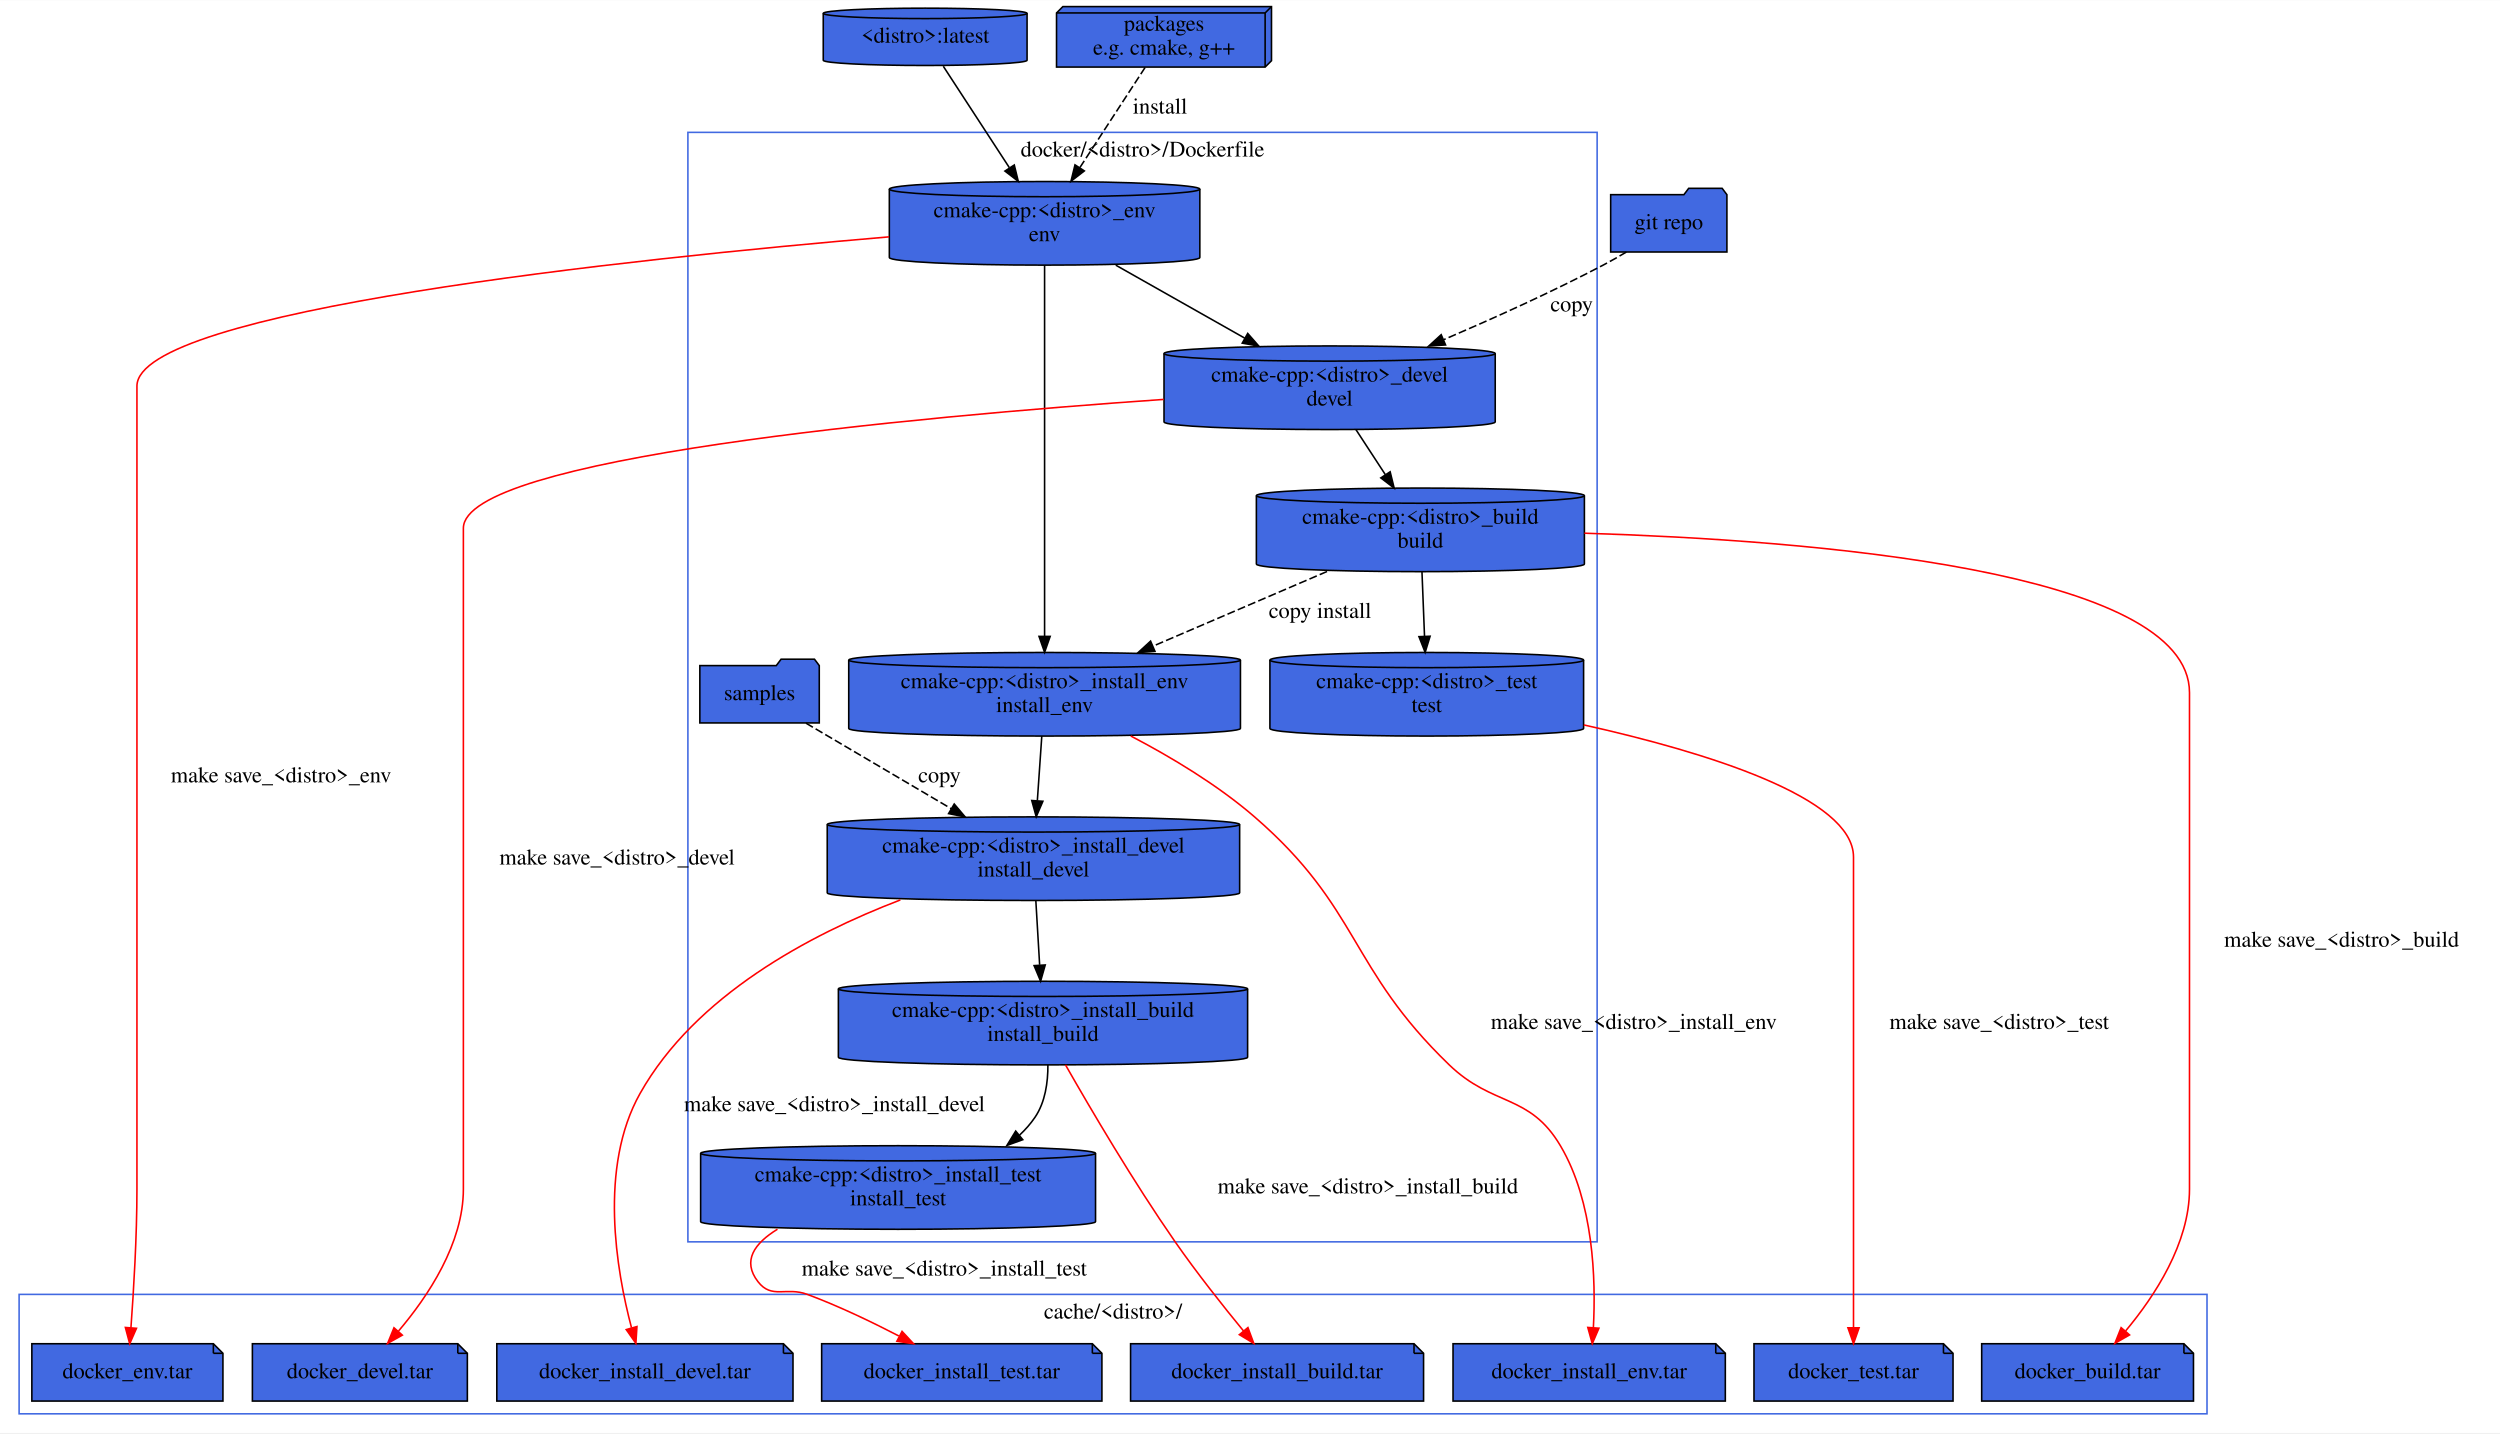
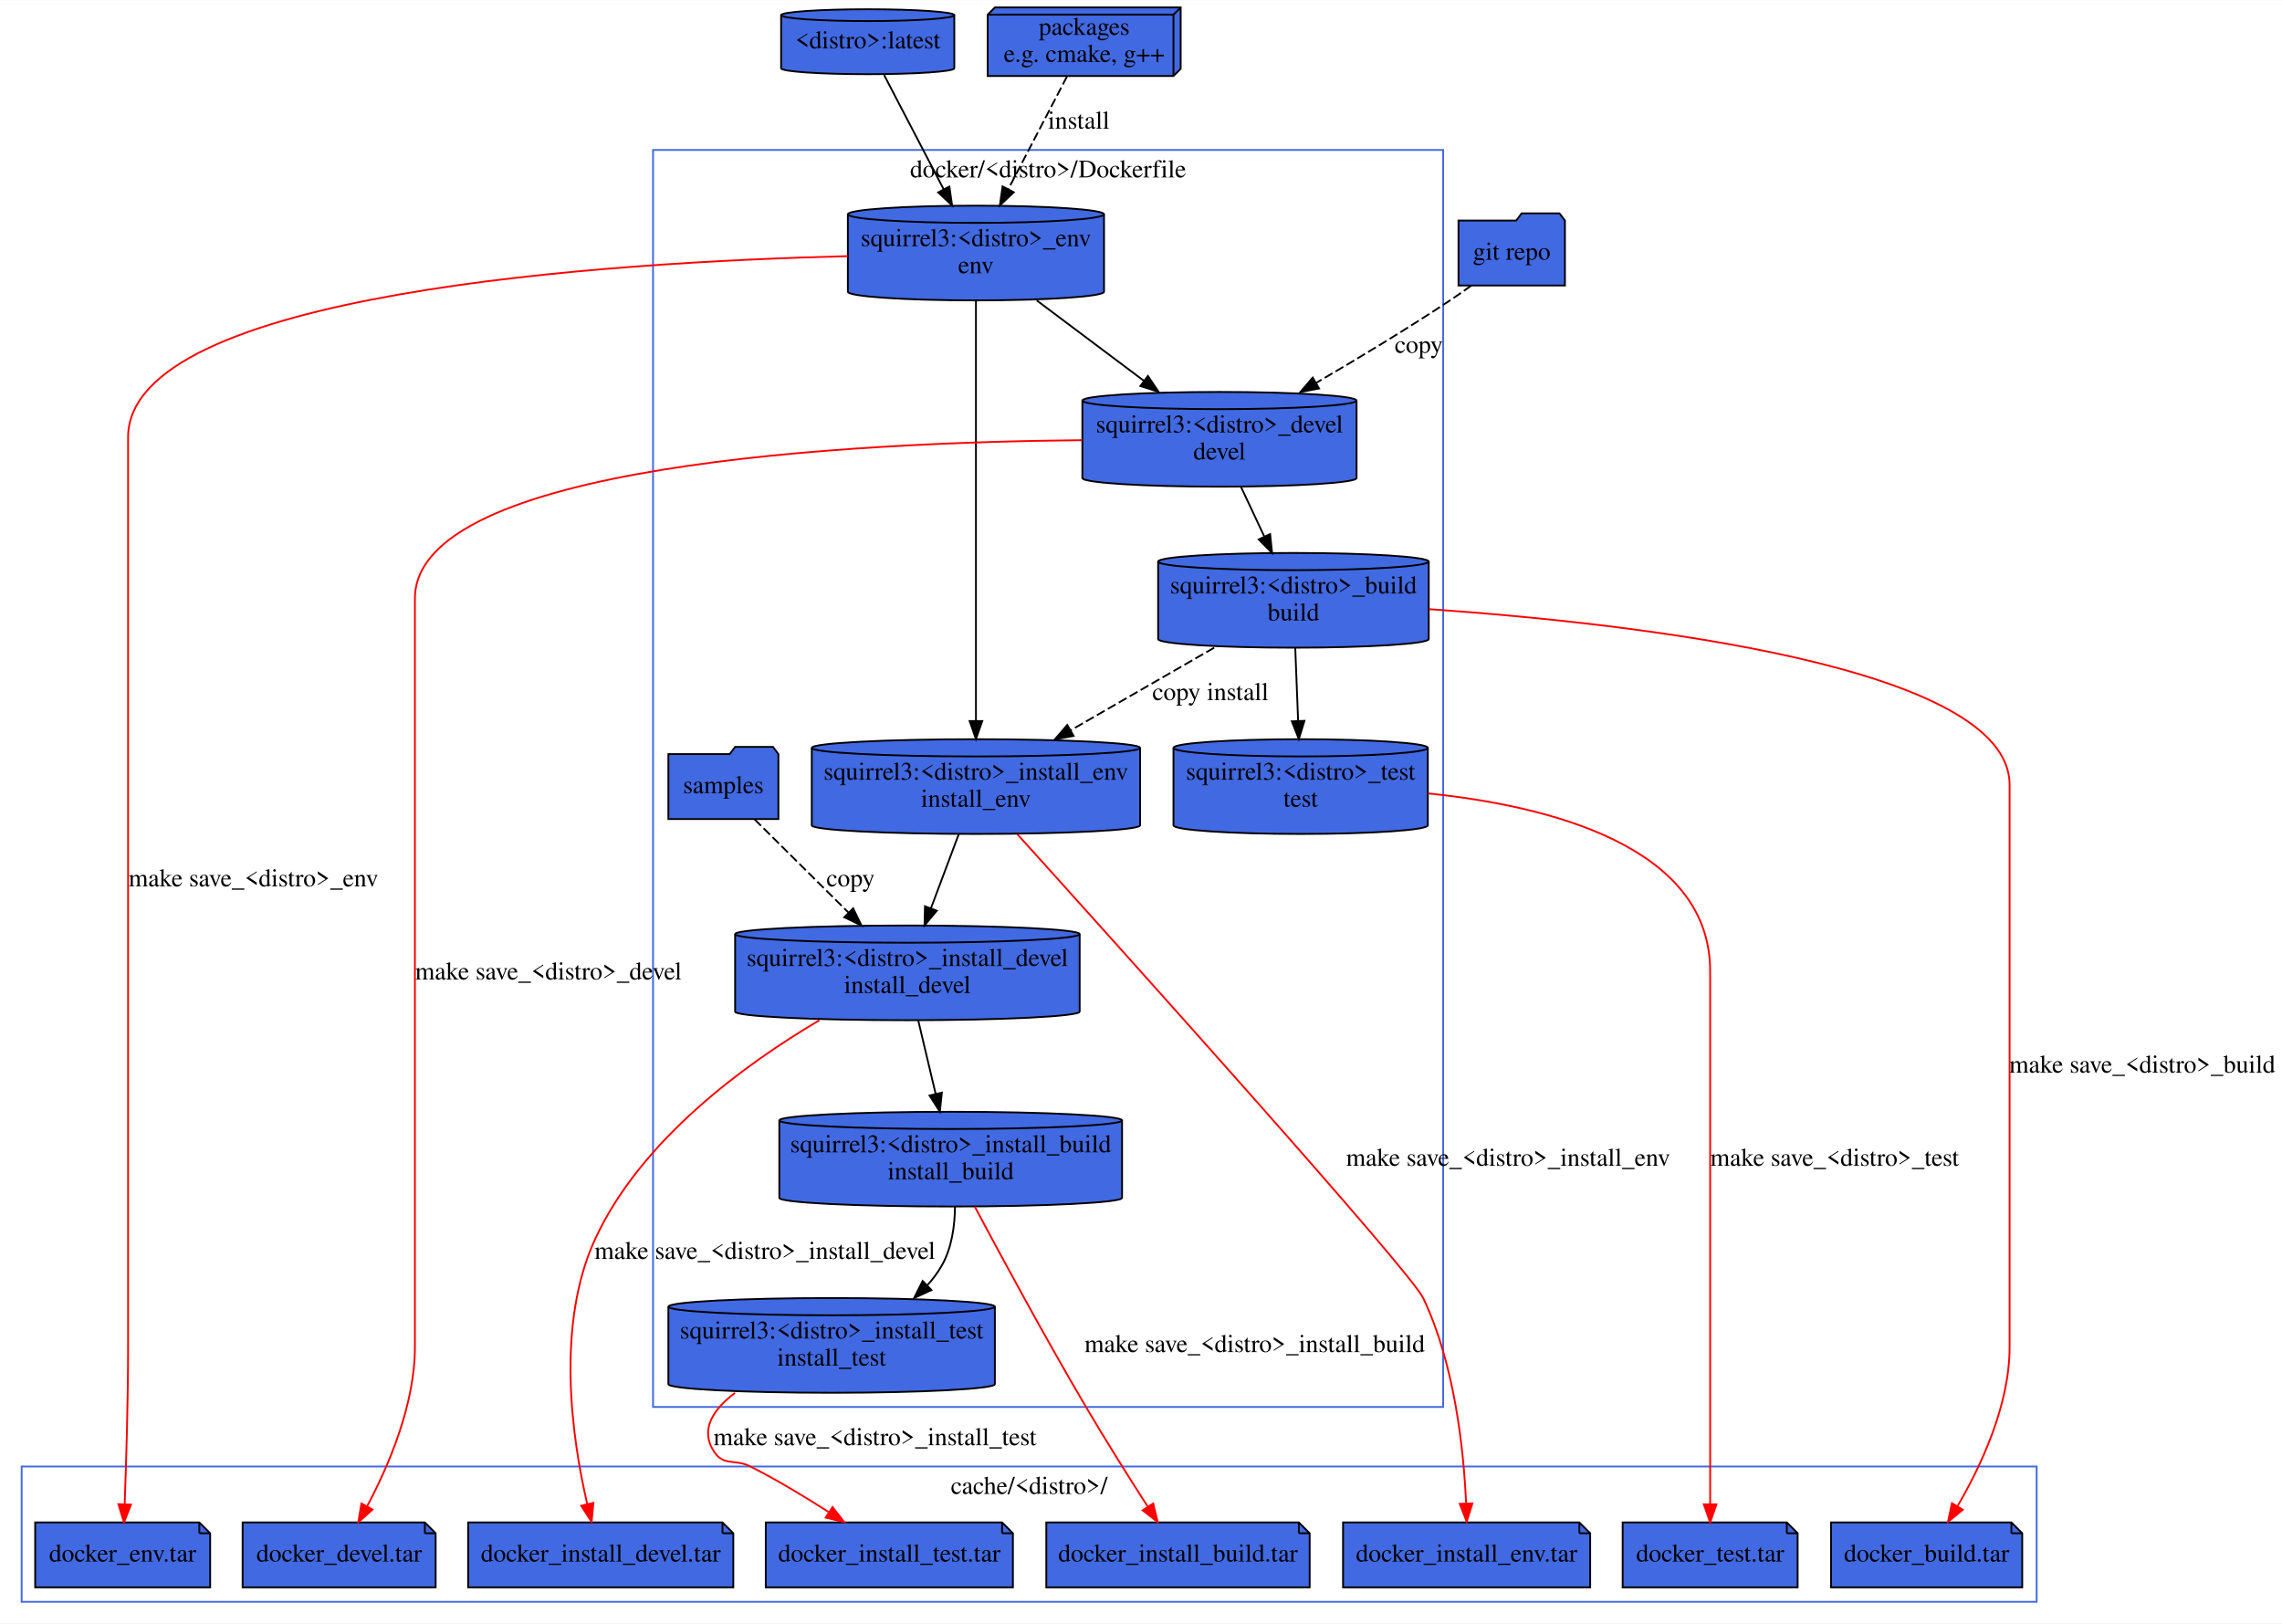
- <svg xmlns="http://www.w3.org/2000/svg" width="1570pt" height="900pt" viewBox="0.00 0.00 1570.00 899.75">
+ <svg xmlns="http://www.w3.org/2000/svg" width="1265pt" height="900pt" viewBox="0.00 0.00 1265.00 899.75">
  <g id="graph0" class="graph" transform="scale(1 1) rotate(0) translate(4 895.75)">
-     <polygon fill="white" stroke="transparent" points="-4,4 -4,-895.75 1566,-895.75 1566,4 -4,4" />
+     <polygon fill="white" stroke="transparent" points="-4,4 -4,-895.75 1261,-895.75 1261,4 -4,4" />
    <g id="clust1" class="cluster">
-       <polygon fill="none" stroke="royalblue" points="428,-116 428,-812.75 999,-812.75 999,-116 428,-116" />
-       <text text-anchor="middle" x="713.5" y="-797.55" font-family="Times,serif" font-size="14.00">docker/&lt;distro&gt;/Dockerfile</text>
+       <polygon fill="none" stroke="royalblue" points="358,-116 358,-812.75 796,-812.75 796,-116 358,-116" />
+       <text text-anchor="middle" x="577" y="-797.55" font-family="Times,serif" font-size="14.00">docker/&lt;distro&gt;/Dockerfile</text>
    </g>
    <g id="clust2" class="cluster">
-       <polygon fill="none" stroke="royalblue" points="8,-8 8,-83 1382,-83 1382,-8 8,-8" />
-       <text text-anchor="middle" x="695" y="-67.8" font-family="Times,serif" font-size="14.00">cache/&lt;distro&gt;/</text>
+       <polygon fill="none" stroke="royalblue" points="8,-8 8,-83 1125,-83 1125,-8 8,-8" />
+       <text text-anchor="middle" x="566.5" y="-67.8" font-family="Times,serif" font-size="14.00">cache/&lt;distro&gt;/</text>
    </g>
    <g id="node1" class="node">
-       <path fill="royalblue" stroke="black" d="M641,-887.48C641,-889.28 612.31,-890.75 577,-890.75 541.69,-890.75 513,-889.28 513,-887.48 513,-887.48 513,-858.02 513,-858.02 513,-856.22 541.69,-854.75 577,-854.75 612.31,-854.75 641,-856.22 641,-858.02 641,-858.02 641,-887.48 641,-887.48" />
-       <path fill="none" stroke="black" d="M641,-887.48C641,-885.67 612.31,-884.2 577,-884.2 541.69,-884.2 513,-885.67 513,-887.48" />
-       <text text-anchor="middle" x="577" y="-869.05" font-family="Times,serif" font-size="14.00">&lt;distro&gt;:latest</text>
+       <path fill="royalblue" stroke="black" d="M525,-887.48C525,-889.28 503.49,-890.75 477,-890.75 450.51,-890.75 429,-889.28 429,-887.48 429,-887.48 429,-858.02 429,-858.02 429,-856.22 450.51,-854.75 477,-854.75 503.49,-854.75 525,-856.22 525,-858.02 525,-858.02 525,-887.48 525,-887.48" />
+       <path fill="none" stroke="black" d="M525,-887.48C525,-885.67 503.49,-884.2 477,-884.2 450.51,-884.2 429,-885.67 429,-887.48" />
+       <text text-anchor="middle" x="477" y="-869.05" font-family="Times,serif" font-size="14.00">&lt;distro&gt;:latest</text>
    </g>
    <g id="node5" class="node">
-       <path fill="royalblue" stroke="black" d="M749.5,-777.1C749.5,-779.74 705.8,-781.88 652,-781.88 598.2,-781.88 554.5,-779.74 554.5,-777.1 554.5,-777.1 554.5,-734.15 554.5,-734.15 554.5,-731.51 598.2,-729.37 652,-729.37 705.8,-729.37 749.5,-731.51 749.5,-734.15 749.5,-734.15 749.5,-777.1 749.5,-777.1" />
-       <path fill="none" stroke="black" d="M749.5,-777.1C749.5,-774.47 705.8,-772.33 652,-772.33 598.2,-772.33 554.5,-774.47 554.5,-777.1" />
-       <text text-anchor="middle" x="652" y="-759.42" font-family="Times,serif" font-size="14.00">cmake-cpp:&lt;distro&gt;_env</text>
-       <text text-anchor="middle" x="652" y="-744.42" font-family="Times,serif" font-size="14.00">env</text>
+       <path fill="royalblue" stroke="black" d="M608,-777.1C608,-779.74 576.18,-781.88 537,-781.88 497.82,-781.88 466,-779.74 466,-777.1 466,-777.1 466,-734.15 466,-734.15 466,-731.51 497.82,-729.37 537,-729.37 576.18,-729.37 608,-731.51 608,-734.15 608,-734.15 608,-777.1 608,-777.1" />
+       <path fill="none" stroke="black" d="M608,-777.1C608,-774.47 576.18,-772.33 537,-772.33 497.82,-772.33 466,-774.47 466,-777.1" />
+       <text text-anchor="middle" x="537" y="-759.42" font-family="Times,serif" font-size="14.00">squirrel3:&lt;distro&gt;_env</text>
+       <text text-anchor="middle" x="537" y="-744.42" font-family="Times,serif" font-size="14.00">env</text>
    </g>
    <g id="edge10" class="edge">
-       <path fill="none" stroke="black" d="M588.39,-854.26C599.36,-837.42 616.25,-811.49 629.87,-790.59" />
-       <polygon fill="black" stroke="black" points="632.96,-792.27 635.48,-781.98 627.09,-788.44 632.96,-792.27" />
+       <path fill="none" stroke="black" d="M486.11,-854.26C494.85,-837.5 508.28,-811.73 519.15,-790.87" />
+       <polygon fill="black" stroke="black" points="522.27,-792.46 523.79,-781.98 516.06,-789.23 522.27,-792.46" />
    </g>
    <g id="node2" class="node">
-       <polygon fill="royalblue" stroke="black" points="794.5,-891.75 663.5,-891.75 659.5,-887.75 659.5,-853.75 790.5,-853.75 794.5,-857.75 794.5,-891.75" />
-       <polyline fill="none" stroke="black" points="790.5,-887.75 659.5,-887.75 " />
-       <polyline fill="none" stroke="black" points="790.5,-887.75 790.5,-853.75 " />
-       <polyline fill="none" stroke="black" points="790.5,-887.75 794.5,-891.75 " />
-       <text text-anchor="middle" x="727" y="-876.55" font-family="Times,serif" font-size="14.00">packages</text>
-       <text text-anchor="middle" x="727" y="-861.55" font-family="Times,serif" font-size="14.00">e.g. cmake, g++</text>
+       <polygon fill="royalblue" stroke="black" points="650.5,-891.75 547.5,-891.75 543.5,-887.75 543.5,-853.75 646.5,-853.75 650.5,-857.75 650.5,-891.75" />
+       <polyline fill="none" stroke="black" points="646.5,-887.75 543.5,-887.75 " />
+       <polyline fill="none" stroke="black" points="646.5,-887.75 646.5,-853.75 " />
+       <polyline fill="none" stroke="black" points="646.5,-887.75 650.5,-891.75 " />
+       <text text-anchor="middle" x="597" y="-876.55" font-family="Times,serif" font-size="14.00">packages</text>
+       <text text-anchor="middle" x="597" y="-861.55" font-family="Times,serif" font-size="14.00">e.g. cmake, g++</text>
    </g>
    <g id="edge11" class="edge">
-       <path fill="none" stroke="black" stroke-dasharray="5,2" d="M715.12,-853.51C704.13,-836.64 687.52,-811.15 674.1,-790.55" />
-       <polygon fill="black" stroke="black" points="676.96,-788.53 668.57,-782.06 671.1,-792.35 676.96,-788.53" />
-       <text text-anchor="middle" x="724.5" y="-824.55" font-family="Times,serif" font-size="14.00">install</text>
+       <path fill="none" stroke="black" stroke-dasharray="5,2" d="M587.49,-853.51C578.78,-836.79 565.65,-811.61 554.97,-791.1" />
+       <polygon fill="black" stroke="black" points="557.98,-789.31 550.26,-782.06 551.77,-792.54 557.98,-789.31" />
+       <text text-anchor="middle" x="594" y="-824.55" font-family="Times,serif" font-size="14.00">install</text>
    </g>
    <g id="node3" class="node">
-       <polygon fill="royalblue" stroke="black" points="1080.5,-773.62 1077.5,-777.62 1056.5,-777.62 1053.5,-773.62 1007.5,-773.62 1007.5,-737.62 1080.5,-737.62 1080.5,-773.62" />
-       <text text-anchor="middle" x="1044" y="-751.92" font-family="Times,serif" font-size="14.00">git repo</text>
+       <polygon fill="royalblue" stroke="black" points="863.5,-773.62 860.5,-777.62 839.5,-777.62 836.5,-773.62 804.5,-773.62 804.5,-737.62 863.5,-737.62 863.5,-773.62" />
+       <text text-anchor="middle" x="834" y="-751.92" font-family="Times,serif" font-size="14.00">git repo</text>
    </g>
    <g id="node6" class="node">
-       <path fill="royalblue" stroke="black" d="M935,-673.85C935,-676.49 888.39,-678.63 831,-678.63 773.61,-678.63 727,-676.49 727,-673.85 727,-673.85 727,-630.9 727,-630.9 727,-628.26 773.61,-626.12 831,-626.12 888.39,-626.12 935,-628.26 935,-630.9 935,-630.9 935,-673.85 935,-673.85" />
-       <path fill="none" stroke="black" d="M935,-673.85C935,-671.22 888.39,-669.08 831,-669.08 773.61,-669.08 727,-671.22 727,-673.85" />
-       <text text-anchor="middle" x="831" y="-656.17" font-family="Times,serif" font-size="14.00">cmake-cpp:&lt;distro&gt;_devel</text>
-       <text text-anchor="middle" x="831" y="-641.17" font-family="Times,serif" font-size="14.00">devel</text>
+       <path fill="royalblue" stroke="black" d="M748,-673.85C748,-676.49 713.94,-678.63 672,-678.63 630.06,-678.63 596,-676.49 596,-673.85 596,-673.85 596,-630.9 596,-630.9 596,-628.26 630.06,-626.12 672,-626.12 713.94,-626.12 748,-628.26 748,-630.9 748,-630.9 748,-673.85 748,-673.85" />
+       <path fill="none" stroke="black" d="M748,-673.85C748,-671.22 713.94,-669.08 672,-669.08 630.06,-669.08 596,-671.22 596,-673.85" />
+       <text text-anchor="middle" x="672" y="-656.17" font-family="Times,serif" font-size="14.00">squirrel3:&lt;distro&gt;_devel</text>
+       <text text-anchor="middle" x="672" y="-641.17" font-family="Times,serif" font-size="14.00">devel</text>
    </g>
    <g id="edge12" class="edge">
-       <path fill="none" stroke="black" stroke-dasharray="5,2" d="M1017.39,-737.62C1012.66,-734.79 1007.73,-731.98 1003,-729.5 970.77,-712.59 933.99,-695.97 902.75,-682.6" />
-       <polygon fill="black" stroke="black" points="903.81,-679.25 893.24,-678.55 901.07,-685.69 903.81,-679.25" />
-       <text text-anchor="middle" x="983" y="-700.3" font-family="Times,serif" font-size="14.00">copy</text>
+       <path fill="none" stroke="black" stroke-dasharray="5,2" d="M811.55,-737.55C807.74,-734.79 803.79,-732.02 800,-729.5 776.04,-713.58 748.72,-697.11 725.49,-683.59" />
+       <polygon fill="black" stroke="black" points="727.21,-680.54 716.81,-678.55 723.7,-686.59 727.21,-680.54" />
+       <text text-anchor="middle" x="782.5" y="-700.3" font-family="Times,serif" font-size="14.00">copy</text>
    </g>
    <g id="node4" class="node">
-       <polygon fill="royalblue" stroke="black" points="510.5,-477.88 507.5,-481.88 486.5,-481.88 483.5,-477.88 435.5,-477.88 435.5,-441.88 510.5,-441.88 510.5,-477.88" />
-       <text text-anchor="middle" x="473" y="-456.18" font-family="Times,serif" font-size="14.00">samples</text>
+       <polygon fill="royalblue" stroke="black" points="427.5,-477.88 424.5,-481.88 403.5,-481.88 400.5,-477.88 366.5,-477.88 366.5,-441.88 427.5,-441.88 427.5,-477.88" />
+       <text text-anchor="middle" x="397" y="-456.18" font-family="Times,serif" font-size="14.00">samples</text>
    </g>
    <g id="node10" class="node">
-       <path fill="royalblue" stroke="black" d="M774.5,-378.1C774.5,-380.74 716.46,-382.88 645,-382.88 573.54,-382.88 515.5,-380.74 515.5,-378.1 515.5,-378.1 515.5,-335.15 515.5,-335.15 515.5,-332.51 573.54,-330.37 645,-330.37 716.46,-330.37 774.5,-332.51 774.5,-335.15 774.5,-335.15 774.5,-378.1 774.5,-378.1" />
-       <path fill="none" stroke="black" d="M774.5,-378.1C774.5,-375.47 716.46,-373.33 645,-373.33 573.54,-373.33 515.5,-375.47 515.5,-378.1" />
-       <text text-anchor="middle" x="645" y="-360.43" font-family="Times,serif" font-size="14.00">cmake-cpp:&lt;distro&gt;_install_devel</text>
-       <text text-anchor="middle" x="645" y="-345.43" font-family="Times,serif" font-size="14.00">install_devel</text>
+       <path fill="royalblue" stroke="black" d="M594.5,-378.1C594.5,-380.74 551.7,-382.88 499,-382.88 446.3,-382.88 403.5,-380.74 403.5,-378.1 403.5,-378.1 403.5,-335.15 403.5,-335.15 403.5,-332.51 446.3,-330.37 499,-330.37 551.7,-330.37 594.5,-332.51 594.5,-335.15 594.5,-335.15 594.5,-378.1 594.5,-378.1" />
+       <path fill="none" stroke="black" d="M594.5,-378.1C594.5,-375.47 551.7,-373.33 499,-373.33 446.3,-373.33 403.5,-375.47 403.5,-378.1" />
+       <text text-anchor="middle" x="499" y="-360.43" font-family="Times,serif" font-size="14.00">squirrel3:&lt;distro&gt;_install_devel</text>
+       <text text-anchor="middle" x="499" y="-345.43" font-family="Times,serif" font-size="14.00">install_devel</text>
    </g>
    <g id="edge7" class="edge">
-       <path fill="none" stroke="black" stroke-dasharray="5,2" d="M502.18,-441.7C527.13,-427.01 563.62,-405.53 593.48,-387.95" />
-       <polygon fill="black" stroke="black" points="595.26,-390.96 602.11,-382.87 591.71,-384.93 595.26,-390.96" />
-       <text text-anchor="middle" x="586" y="-404.55" font-family="Times,serif" font-size="14.00">copy</text>
+       <path fill="none" stroke="black" stroke-dasharray="5,2" d="M414.3,-441.7C428.53,-427.58 449.08,-407.18 466.38,-390.01" />
+       <polygon fill="black" stroke="black" points="468.93,-392.4 473.56,-382.87 464,-387.44 468.93,-392.4" />
+       <text text-anchor="middle" x="467.5" y="-404.55" font-family="Times,serif" font-size="14.00">copy</text>
    </g>
    <g id="edge1" class="edge">
-       <path fill="none" stroke="black" d="M696.71,-729.34C721.25,-715.45 751.86,-698.14 777.65,-683.55" />
-       <polygon fill="black" stroke="black" points="779.57,-686.49 786.55,-678.52 776.13,-680.39 779.57,-686.49" />
+       <path fill="none" stroke="black" d="M570.72,-729.34C588.68,-715.87 610.94,-699.17 630.01,-684.87" />
+       <polygon fill="black" stroke="black" points="632.34,-687.49 638.24,-678.69 628.14,-681.89 632.34,-687.49" />
    </g>
    <g id="node9" class="node">
-       <path fill="royalblue" stroke="black" d="M775,-481.35C775,-483.99 719.87,-486.13 652,-486.13 584.13,-486.13 529,-483.99 529,-481.35 529,-481.35 529,-438.4 529,-438.4 529,-435.76 584.13,-433.62 652,-433.62 719.87,-433.62 775,-435.76 775,-438.4 775,-438.4 775,-481.35 775,-481.35" />
-       <path fill="none" stroke="black" d="M775,-481.35C775,-478.72 719.87,-476.58 652,-476.58 584.13,-476.58 529,-478.72 529,-481.35" />
-       <text text-anchor="middle" x="652" y="-463.68" font-family="Times,serif" font-size="14.00">cmake-cpp:&lt;distro&gt;_install_env</text>
-       <text text-anchor="middle" x="652" y="-448.68" font-family="Times,serif" font-size="14.00">install_env</text>
+       <path fill="royalblue" stroke="black" d="M628,-481.35C628,-483.99 587.21,-486.13 537,-486.13 486.79,-486.13 446,-483.99 446,-481.35 446,-481.35 446,-438.4 446,-438.4 446,-435.76 486.79,-433.62 537,-433.62 587.21,-433.62 628,-435.76 628,-438.4 628,-438.4 628,-481.35 628,-481.35" />
+       <path fill="none" stroke="black" d="M628,-481.35C628,-478.72 587.21,-476.58 537,-476.58 486.79,-476.58 446,-478.72 446,-481.35" />
+       <text text-anchor="middle" x="537" y="-463.68" font-family="Times,serif" font-size="14.00">squirrel3:&lt;distro&gt;_install_env</text>
+       <text text-anchor="middle" x="537" y="-448.68" font-family="Times,serif" font-size="14.00">install_env</text>
    </g>
    <g id="edge4" class="edge">
-       <path fill="none" stroke="black" d="M652,-729.33C652,-676.94 652,-556.49 652,-496.37" />
-       <polygon fill="black" stroke="black" points="655.5,-496.22 652,-486.22 648.5,-496.22 655.5,-496.22" />
+       <path fill="none" stroke="black" d="M537,-729.33C537,-676.94 537,-556.49 537,-496.37" />
+       <polygon fill="black" stroke="black" points="540.5,-496.22 537,-486.22 533.5,-496.22 540.5,-496.22" />
    </g>
    <g id="node13" class="node">
-       <polygon fill="royalblue" stroke="black" points="130,-52 16,-52 16,-16 136,-16 136,-46 130,-52" />
-       <polyline fill="none" stroke="black" points="130,-52 130,-46 " />
-       <polyline fill="none" stroke="black" points="136,-46 130,-46 " />
-       <text text-anchor="middle" x="76" y="-30.3" font-family="Times,serif" font-size="14.00">docker_env.tar</text>
+       <polygon fill="royalblue" stroke="black" points="106.5,-52 15.5,-52 15.5,-16 112.5,-16 112.5,-46 106.5,-52" />
+       <polyline fill="none" stroke="black" points="106.5,-52 106.5,-46 " />
+       <polyline fill="none" stroke="black" points="112.5,-46 106.5,-46 " />
+       <text text-anchor="middle" x="64" y="-30.3" font-family="Times,serif" font-size="14.00">docker_env.tar</text>
    </g>
    <g id="edge13" class="edge">
-       <path fill="none" stroke="red" d="M554.34,-747.13C391.45,-733.29 82,-700.77 82,-653.38 82,-653.38 82,-653.38 82,-149.12 82,-119.32 79.93,-85.2 78.23,-62.09" />
-       <polygon fill="red" stroke="red" points="81.71,-61.7 77.45,-52 74.73,-62.24 81.71,-61.7" />
-       <text text-anchor="middle" x="172.5" y="-404.55" font-family="Times,serif" font-size="14.00">make save_&lt;distro&gt;_env</text>
+       <path fill="none" stroke="red" d="M465.87,-753.89C334.48,-750.59 67,-733.97 67,-653.38 67,-653.38 67,-653.38 67,-149.12 67,-119.35 65.97,-85.23 65.11,-62.11" />
+       <polygon fill="red" stroke="red" points="68.61,-61.87 64.73,-52.01 61.61,-62.14 68.61,-61.87" />
+       <text text-anchor="middle" x="136.5" y="-404.55" font-family="Times,serif" font-size="14.00">make save_&lt;distro&gt;_env</text>
    </g>
    <g id="node7" class="node">
-       <path fill="royalblue" stroke="black" d="M991,-584.6C991,-587.24 944.83,-589.38 888,-589.38 831.17,-589.38 785,-587.24 785,-584.6 785,-584.6 785,-541.65 785,-541.65 785,-539.01 831.17,-536.87 888,-536.87 944.83,-536.87 991,-539.01 991,-541.65 991,-541.65 991,-584.6 991,-584.6" />
-       <path fill="none" stroke="black" d="M991,-584.6C991,-581.97 944.83,-579.83 888,-579.83 831.17,-579.83 785,-581.97 785,-584.6" />
-       <text text-anchor="middle" x="888" y="-566.92" font-family="Times,serif" font-size="14.00">cmake-cpp:&lt;distro&gt;_build</text>
-       <text text-anchor="middle" x="888" y="-551.92" font-family="Times,serif" font-size="14.00">build</text>
+       <path fill="royalblue" stroke="black" d="M788,-584.6C788,-587.24 754.38,-589.38 713,-589.38 671.62,-589.38 638,-587.24 638,-584.6 638,-584.6 638,-541.65 638,-541.65 638,-539.01 671.62,-536.87 713,-536.87 754.38,-536.87 788,-539.01 788,-541.65 788,-541.65 788,-584.6 788,-584.6" />
+       <path fill="none" stroke="black" d="M788,-584.6C788,-581.97 754.38,-579.83 713,-579.83 671.62,-579.83 638,-581.97 638,-584.6" />
+       <text text-anchor="middle" x="713" y="-566.92" font-family="Times,serif" font-size="14.00">squirrel3:&lt;distro&gt;_build</text>
+       <text text-anchor="middle" x="713" y="-551.92" font-family="Times,serif" font-size="14.00">build</text>
    </g>
    <g id="edge2" class="edge">
-       <path fill="none" stroke="black" d="M847.49,-626.14C853.28,-617.28 859.88,-607.17 866.04,-597.73" />
-       <polygon fill="black" stroke="black" points="869.01,-599.59 871.55,-589.3 863.15,-595.76 869.01,-599.59" />
+       <path fill="none" stroke="black" d="M683.86,-626.14C687.9,-617.55 692.48,-607.79 696.8,-598.6" />
+       <polygon fill="black" stroke="black" points="700.08,-599.84 701.17,-589.3 693.75,-596.87 700.08,-599.84" />
    </g>
    <g id="node14" class="node">
-       <polygon fill="royalblue" stroke="black" points="283.5,-52 154.5,-52 154.5,-16 289.5,-16 289.5,-46 283.5,-52" />
-       <polyline fill="none" stroke="black" points="283.5,-52 283.5,-46 " />
-       <polyline fill="none" stroke="black" points="289.5,-46 283.5,-46 " />
-       <text text-anchor="middle" x="222" y="-30.3" font-family="Times,serif" font-size="14.00">docker_devel.tar</text>
+       <polygon fill="royalblue" stroke="black" points="231.5,-52 130.5,-52 130.5,-16 237.5,-16 237.5,-46 231.5,-52" />
+       <polyline fill="none" stroke="black" points="231.5,-52 231.5,-46 " />
+       <polyline fill="none" stroke="black" points="237.5,-46 231.5,-46 " />
+       <text text-anchor="middle" x="184" y="-30.3" font-family="Times,serif" font-size="14.00">docker_devel.tar</text>
    </g>
    <g id="edge14" class="edge">
-       <path fill="none" stroke="red" d="M726.75,-645.04C568.8,-634.02 287,-608.18 287,-564.12 287,-564.12 287,-564.12 287,-149.12 287,-114.96 264.73,-81.68 246.26,-59.97" />
-       <polygon fill="red" stroke="red" points="248.66,-57.41 239.42,-52.23 243.42,-62.04 248.66,-57.41" />
-       <text text-anchor="middle" x="383.5" y="-352.93" font-family="Times,serif" font-size="14.00">make save_&lt;distro&gt;_devel</text>
+       <path fill="none" stroke="red" d="M595.84,-651.89C468.45,-650.68 226,-638.59 226,-564.12 226,-564.12 226,-564.12 226,-149.12 226,-117.35 211.48,-83.49 199.52,-60.98" />
+       <polygon fill="red" stroke="red" points="202.5,-59.13 194.6,-52.07 196.37,-62.52 202.5,-59.13" />
+       <text text-anchor="middle" x="300" y="-352.93" font-family="Times,serif" font-size="14.00">make save_&lt;distro&gt;_devel</text>
    </g>
    <g id="node8" class="node">
-       <path fill="royalblue" stroke="black" d="M990.5,-481.35C990.5,-483.99 946.35,-486.13 892,-486.13 837.65,-486.13 793.5,-483.99 793.5,-481.35 793.5,-481.35 793.5,-438.4 793.5,-438.4 793.5,-435.76 837.65,-433.62 892,-433.62 946.35,-433.62 990.5,-435.76 990.5,-438.4 990.5,-438.4 990.5,-481.35 990.5,-481.35" />
-       <path fill="none" stroke="black" d="M990.5,-481.35C990.5,-478.72 946.35,-476.58 892,-476.58 837.65,-476.58 793.5,-478.72 793.5,-481.35" />
-       <text text-anchor="middle" x="892" y="-463.68" font-family="Times,serif" font-size="14.00">cmake-cpp:&lt;distro&gt;_test</text>
-       <text text-anchor="middle" x="892" y="-448.68" font-family="Times,serif" font-size="14.00">test</text>
+       <path fill="royalblue" stroke="black" d="M787.5,-481.35C787.5,-483.99 755.9,-486.13 717,-486.13 678.1,-486.13 646.5,-483.99 646.5,-481.35 646.5,-481.35 646.5,-438.4 646.5,-438.4 646.5,-435.76 678.1,-433.62 717,-433.62 755.9,-433.62 787.5,-435.76 787.5,-438.4 787.5,-438.4 787.5,-481.35 787.5,-481.35" />
+       <path fill="none" stroke="black" d="M787.5,-481.35C787.5,-478.72 755.9,-476.58 717,-476.58 678.1,-476.58 646.5,-478.72 646.5,-481.35" />
+       <text text-anchor="middle" x="717" y="-463.68" font-family="Times,serif" font-size="14.00">squirrel3:&lt;distro&gt;_test</text>
+       <text text-anchor="middle" x="717" y="-448.68" font-family="Times,serif" font-size="14.00">test</text>
    </g>
    <g id="edge3" class="edge">
-       <path fill="none" stroke="black" d="M889,-536.84C889.48,-524.63 890.07,-509.79 890.59,-496.47" />
-       <polygon fill="black" stroke="black" points="894.1,-496.32 891,-486.19 887.11,-496.05 894.1,-496.32" />
+       <path fill="none" stroke="black" d="M714,-536.84C714.48,-524.63 715.07,-509.79 715.59,-496.47" />
+       <polygon fill="black" stroke="black" points="719.1,-496.32 716,-486.19 712.11,-496.05 719.1,-496.32" />
    </g>
    <g id="edge5" class="edge">
-       <path fill="none" stroke="black" stroke-dasharray="5,2" d="M829.36,-536.97C796.29,-522.78 754.82,-504.99 720.29,-490.17" />
-       <polygon fill="black" stroke="black" points="721.32,-486.81 710.75,-486.08 718.56,-493.24 721.32,-486.81" />
-       <text text-anchor="middle" x="825" y="-507.8" font-family="Times,serif" font-size="14.00">copy install</text>
+       <path fill="none" stroke="black" stroke-dasharray="5,2" d="M669.04,-536.84C644.91,-522.95 614.82,-505.64 589.46,-491.05" />
+       <polygon fill="black" stroke="black" points="591.12,-487.97 580.7,-486.02 587.63,-494.04 591.12,-487.97" />
+       <text text-anchor="middle" x="667" y="-507.8" font-family="Times,serif" font-size="14.00">copy install</text>
    </g>
    <g id="node15" class="node">
-       <polygon fill="royalblue" stroke="black" points="1367.5,-52 1240.5,-52 1240.5,-16 1373.5,-16 1373.5,-46 1367.5,-52" />
-       <polyline fill="none" stroke="black" points="1367.5,-52 1367.5,-46 " />
-       <polyline fill="none" stroke="black" points="1373.5,-46 1367.5,-46 " />
-       <text text-anchor="middle" x="1307" y="-30.3" font-family="Times,serif" font-size="14.00">docker_build.tar</text>
+       <polygon fill="royalblue" stroke="black" points="1111,-52 1011,-52 1011,-16 1117,-16 1117,-46 1111,-52" />
+       <polyline fill="none" stroke="black" points="1111,-52 1111,-46 " />
+       <polyline fill="none" stroke="black" points="1117,-46 1111,-46 " />
+       <text text-anchor="middle" x="1064" y="-30.3" font-family="Times,serif" font-size="14.00">docker_build.tar</text>
    </g>
    <g id="edge15" class="edge">
-       <path fill="none" stroke="red" d="M991.02,-561.02C1132.87,-556.66 1371,-537.88 1371,-460.88 1371,-460.88 1371,-460.88 1371,-149.12 1371,-115.08 1349.07,-81.79 1330.88,-60.03" />
-       <polygon fill="red" stroke="red" points="1333.35,-57.54 1324.15,-52.28 1328.07,-62.13 1333.35,-57.54" />
-       <text text-anchor="middle" x="1466.5" y="-301.3" font-family="Times,serif" font-size="14.00">make save_&lt;distro&gt;_build</text>
+       <path fill="none" stroke="red" d="M788.14,-558.23C903.23,-550.18 1110,-526.58 1110,-460.88 1110,-460.88 1110,-460.88 1110,-149.12 1110,-117.02 1094.15,-83.28 1081.05,-60.88" />
+       <polygon fill="red" stroke="red" points="1084.03,-59.04 1075.85,-52.31 1078.04,-62.67 1084.03,-59.04" />
+       <text text-anchor="middle" x="1183.5" y="-301.3" font-family="Times,serif" font-size="14.00">make save_&lt;distro&gt;_build</text>
    </g>
    <g id="node16" class="node">
-       <polygon fill="royalblue" stroke="black" points="1216.5,-52 1097.5,-52 1097.5,-16 1222.5,-16 1222.5,-46 1216.5,-52" />
-       <polyline fill="none" stroke="black" points="1216.5,-52 1216.5,-46 " />
-       <polyline fill="none" stroke="black" points="1222.5,-46 1216.5,-46 " />
-       <text text-anchor="middle" x="1160" y="-30.3" font-family="Times,serif" font-size="14.00">docker_test.tar</text>
+       <polygon fill="royalblue" stroke="black" points="986.5,-52 895.5,-52 895.5,-16 992.5,-16 992.5,-46 986.5,-52" />
+       <polyline fill="none" stroke="black" points="986.5,-52 986.5,-46 " />
+       <polyline fill="none" stroke="black" points="992.5,-46 986.5,-46 " />
+       <text text-anchor="middle" x="944" y="-30.3" font-family="Times,serif" font-size="14.00">docker_test.tar</text>
    </g>
    <g id="edge16" class="edge">
-       <path fill="none" stroke="red" d="M990.65,-440.62C1067.07,-423.56 1160,-395.11 1160,-357.62 1160,-357.62 1160,-357.62 1160,-149.12 1160,-119.36 1160,-85.24 1160,-62.11" />
-       <polygon fill="red" stroke="red" points="1163.5,-62.01 1160,-52.01 1156.5,-62.02 1163.5,-62.01" />
-       <text text-anchor="middle" x="1251.5" y="-249.68" font-family="Times,serif" font-size="14.00">make save_&lt;distro&gt;_test</text>
+       <path fill="none" stroke="red" d="M787.58,-456.1C854.22,-449.24 944,-427.1 944,-357.62 944,-357.62 944,-357.62 944,-149.12 944,-119.36 944,-85.24 944,-62.11" />
+       <polygon fill="red" stroke="red" points="947.5,-62.01 944,-52.01 940.5,-62.02 947.5,-62.01" />
+       <text text-anchor="middle" x="1013" y="-249.68" font-family="Times,serif" font-size="14.00">make save_&lt;distro&gt;_test</text>
    </g>
    <g id="edge6" class="edge">
-       <path fill="none" stroke="black" d="M650.25,-433.59C649.41,-421.38 648.38,-406.54 647.46,-393.22" />
-       <polygon fill="black" stroke="black" points="650.93,-392.68 646.75,-382.94 643.95,-393.16 650.93,-392.68" />
+       <path fill="none" stroke="black" d="M527.51,-433.59C522.84,-421.14 517.14,-405.95 512.06,-392.43" />
+       <polygon fill="black" stroke="black" points="515.29,-391.07 508.5,-382.94 508.74,-393.53 515.29,-391.07" />
    </g>
    <g id="node17" class="node">
-       <polygon fill="royalblue" stroke="black" points="1073.5,-52 908.5,-52 908.5,-16 1079.5,-16 1079.5,-46 1073.5,-52" />
-       <polyline fill="none" stroke="black" points="1073.5,-52 1073.5,-46 " />
-       <polyline fill="none" stroke="black" points="1079.5,-46 1073.5,-46 " />
-       <text text-anchor="middle" x="994" y="-30.3" font-family="Times,serif" font-size="14.00">docker_install_env.tar</text>
+       <polygon fill="royalblue" stroke="black" points="871.5,-52 740.5,-52 740.5,-16 877.5,-16 877.5,-46 871.5,-52" />
+       <polyline fill="none" stroke="black" points="871.5,-52 871.5,-46 " />
+       <polyline fill="none" stroke="black" points="877.5,-46 871.5,-46 " />
+       <text text-anchor="middle" x="809" y="-30.3" font-family="Times,serif" font-size="14.00">docker_install_env.tar</text>
    </g>
    <g id="edge17" class="edge">
-       <path fill="none" stroke="red" d="M706.13,-433.68C731.29,-420.52 760.71,-402.94 784,-382.75 850.37,-325.2 842.79,-288.25 906,-227.25 933.7,-200.52 956.41,-209.38 976,-176.25 996.84,-141 998.25,-92.22 996.64,-62.19" />
-       <polygon fill="red" stroke="red" points="1000.12,-61.77 995.95,-52.03 993.14,-62.25 1000.12,-61.77" />
-       <text text-anchor="middle" x="1022" y="-249.68" font-family="Times,serif" font-size="14.00">make save_&lt;distro&gt;_install_env</text>
+       <path fill="none" stroke="red" d="M559.98,-433.45C620.07,-366.88 777.74,-191.5 785,-176.25 802.43,-139.6 807.39,-92.29 808.7,-62.8" />
+       <polygon fill="red" stroke="red" points="812.21,-62.54 809.04,-52.43 805.21,-62.31 812.21,-62.54" />
+       <text text-anchor="middle" x="832" y="-249.68" font-family="Times,serif" font-size="14.00">make save_&lt;distro&gt;_install_env</text>
    </g>
    <g id="node11" class="node">
-       <path fill="royalblue" stroke="black" d="M779.5,-274.85C779.5,-277.49 721.9,-279.63 651,-279.63 580.1,-279.63 522.5,-277.49 522.5,-274.85 522.5,-274.85 522.5,-231.9 522.5,-231.9 522.5,-229.26 580.1,-227.12 651,-227.12 721.9,-227.12 779.5,-229.26 779.5,-231.9 779.5,-231.9 779.5,-274.85 779.5,-274.85" />
-       <path fill="none" stroke="black" d="M779.5,-274.85C779.5,-272.22 721.9,-270.08 651,-270.08 580.1,-270.08 522.5,-272.22 522.5,-274.85" />
-       <text text-anchor="middle" x="651" y="-257.18" font-family="Times,serif" font-size="14.00">cmake-cpp:&lt;distro&gt;_install_build</text>
-       <text text-anchor="middle" x="651" y="-242.18" font-family="Times,serif" font-size="14.00">install_build</text>
+       <path fill="royalblue" stroke="black" d="M618,-274.85C618,-277.49 575.42,-279.63 523,-279.63 470.58,-279.63 428,-277.49 428,-274.85 428,-274.85 428,-231.9 428,-231.9 428,-229.26 470.58,-227.12 523,-227.12 575.42,-227.12 618,-229.26 618,-231.9 618,-231.9 618,-274.85 618,-274.85" />
+       <path fill="none" stroke="black" d="M618,-274.85C618,-272.22 575.42,-270.08 523,-270.08 470.58,-270.08 428,-272.22 428,-274.85" />
+       <text text-anchor="middle" x="523" y="-257.18" font-family="Times,serif" font-size="14.00">squirrel3:&lt;distro&gt;_install_build</text>
+       <text text-anchor="middle" x="523" y="-242.18" font-family="Times,serif" font-size="14.00">install_build</text>
    </g>
    <g id="edge8" class="edge">
-       <path fill="none" stroke="black" d="M646.5,-330.34C647.22,-318.13 648.1,-303.29 648.89,-289.97" />
-       <polygon fill="black" stroke="black" points="652.4,-289.88 649.5,-279.69 645.41,-289.47 652.4,-289.88" />
+       <path fill="none" stroke="black" d="M504.99,-330.34C507.92,-318.01 511.48,-302.99 514.66,-289.57" />
+       <polygon fill="black" stroke="black" points="518.1,-290.23 517,-279.69 511.29,-288.62 518.1,-290.23" />
    </g>
    <g id="node18" class="node">
-       <polygon fill="royalblue" stroke="black" points="488,-52 308,-52 308,-16 494,-16 494,-46 488,-52" />
-       <polyline fill="none" stroke="black" points="488,-52 488,-46 " />
-       <polyline fill="none" stroke="black" points="494,-46 488,-46 " />
-       <text text-anchor="middle" x="401" y="-30.3" font-family="Times,serif" font-size="14.00">docker_install_devel.tar</text>
+       <polygon fill="royalblue" stroke="black" points="396.5,-52 255.5,-52 255.5,-16 402.5,-16 402.5,-46 396.5,-52" />
+       <polyline fill="none" stroke="black" points="396.5,-52 396.5,-46 " />
+       <polyline fill="none" stroke="black" points="402.5,-46 396.5,-46 " />
+       <text text-anchor="middle" x="329" y="-30.3" font-family="Times,serif" font-size="14.00">docker_install_devel.tar</text>
    </g>
    <g id="edge18" class="edge">
-       <path fill="none" stroke="red" d="M561.44,-330.73C504.18,-308.8 432.56,-270.59 398,-209.25 371.91,-162.95 383.04,-98.14 392.59,-62.03" />
-       <polygon fill="red" stroke="red" points="396.01,-62.8 395.34,-52.22 389.27,-60.91 396.01,-62.8" />
-       <text text-anchor="middle" x="520" y="-198.05" font-family="Times,serif" font-size="14.00">make save_&lt;distro&gt;_install_devel</text>
+       <path fill="none" stroke="red" d="M450.23,-330.37C408.55,-305.75 351.41,-264.04 326,-209.25 303.85,-161.49 313.2,-98.16 321.46,-62.48" />
+       <polygon fill="red" stroke="red" points="324.96,-62.89 323.95,-52.35 318.16,-61.22 324.96,-62.89" />
+       <text text-anchor="middle" x="420" y="-198.05" font-family="Times,serif" font-size="14.00">make save_&lt;distro&gt;_install_devel</text>
    </g>
    <g id="node12" class="node">
-       <path fill="royalblue" stroke="black" d="M684,-171.6C684,-174.24 628.42,-176.38 560,-176.38 491.58,-176.38 436,-174.24 436,-171.6 436,-171.6 436,-128.65 436,-128.65 436,-126.01 491.58,-123.87 560,-123.87 628.42,-123.87 684,-126.01 684,-128.65 684,-128.65 684,-171.6 684,-171.6" />
-       <path fill="none" stroke="black" d="M684,-171.6C684,-168.97 628.42,-166.83 560,-166.83 491.58,-166.83 436,-168.97 436,-171.6" />
-       <text text-anchor="middle" x="560" y="-153.93" font-family="Times,serif" font-size="14.00">cmake-cpp:&lt;distro&gt;_install_test</text>
-       <text text-anchor="middle" x="560" y="-138.93" font-family="Times,serif" font-size="14.00">install_test</text>
+       <path fill="royalblue" stroke="black" d="M547.5,-171.6C547.5,-174.24 506.94,-176.38 457,-176.38 407.06,-176.38 366.5,-174.24 366.5,-171.6 366.5,-171.6 366.5,-128.65 366.5,-128.65 366.5,-126.01 407.06,-123.87 457,-123.87 506.94,-123.87 547.5,-126.01 547.5,-128.65 547.5,-128.65 547.5,-171.6 547.5,-171.6" />
+       <path fill="none" stroke="black" d="M547.5,-171.6C547.5,-168.97 506.94,-166.83 457,-166.83 407.06,-166.83 366.5,-168.97 366.5,-171.6" />
+       <text text-anchor="middle" x="457" y="-153.93" font-family="Times,serif" font-size="14.00">squirrel3:&lt;distro&gt;_install_test</text>
+       <text text-anchor="middle" x="457" y="-138.93" font-family="Times,serif" font-size="14.00">install_test</text>
    </g>
    <g id="edge9" class="edge">
-       <path fill="none" stroke="black" d="M654.08,-227.09C654.15,-216.16 652.42,-203.72 646,-194.25 643.22,-190.15 639.92,-186.41 636.27,-183.02" />
-       <polygon fill="black" stroke="black" points="638.29,-180.15 628.33,-176.53 633.86,-185.57 638.29,-180.15" />
+       <path fill="none" stroke="black" d="M525.39,-227.23C525.3,-216.45 523.64,-204.09 518,-194.25 515.76,-190.35 513.01,-186.71 509.93,-183.34" />
+       <polygon fill="black" stroke="black" points="512.34,-180.8 502.71,-176.38 507.48,-185.84 512.34,-180.8" />
    </g>
    <g id="node19" class="node">
-       <polygon fill="royalblue" stroke="black" points="884,-52 706,-52 706,-16 890,-16 890,-46 884,-52" />
-       <polyline fill="none" stroke="black" points="884,-52 884,-46 " />
-       <polyline fill="none" stroke="black" points="890,-46 884,-46 " />
-       <text text-anchor="middle" x="798" y="-30.3" font-family="Times,serif" font-size="14.00">docker_install_build.tar</text>
+       <polygon fill="royalblue" stroke="black" points="716,-52 576,-52 576,-16 722,-16 722,-46 716,-52" />
+       <polyline fill="none" stroke="black" points="716,-52 716,-46 " />
+       <polyline fill="none" stroke="black" points="722,-46 716,-46 " />
+       <text text-anchor="middle" x="649" y="-30.3" font-family="Times,serif" font-size="14.00">docker_install_build.tar</text>
    </g>
    <g id="edge19" class="edge">
-       <path fill="none" stroke="red" d="M665.11,-227.16C680.96,-199.34 707.89,-153.54 734,-116 747.51,-96.58 764.1,-75.65 777.01,-59.93" />
-       <polygon fill="red" stroke="red" points="779.7,-62.16 783.38,-52.23 774.31,-57.7 779.7,-62.16" />
-       <text text-anchor="middle" x="855" y="-146.43" font-family="Times,serif" font-size="14.00">make save_&lt;distro&gt;_install_build</text>
+       <path fill="none" stroke="red" d="M536.38,-226.99C551.05,-199.41 575.51,-154.18 598,-116 609,-97.33 622.03,-76.66 632.16,-60.88" />
+       <polygon fill="red" stroke="red" points="635.28,-62.5 637.76,-52.2 629.4,-58.71 635.28,-62.5" />
+       <text text-anchor="middle" x="691.5" y="-146.43" font-family="Times,serif" font-size="14.00">make save_&lt;distro&gt;_install_build</text>
    </g>
    <g id="node20" class="node">
-       <polygon fill="royalblue" stroke="black" points="682,-52 512,-52 512,-16 688,-16 688,-46 682,-52" />
-       <polyline fill="none" stroke="black" points="682,-52 682,-46 " />
-       <polyline fill="none" stroke="black" points="688,-46 682,-46 " />
-       <text text-anchor="middle" x="600" y="-30.3" font-family="Times,serif" font-size="14.00">docker_install_test.tar</text>
+       <polygon fill="royalblue" stroke="black" points="551.5,-52 420.5,-52 420.5,-16 557.5,-16 557.5,-46 551.5,-52" />
+       <polyline fill="none" stroke="black" points="551.5,-52 551.5,-46 " />
+       <polyline fill="none" stroke="black" points="557.5,-46 551.5,-46 " />
+       <text text-anchor="middle" x="489" y="-30.3" font-family="Times,serif" font-size="14.00">docker_install_test.tar</text>
    </g>
    <g id="edge20" class="edge">
-       <path fill="none" stroke="red" d="M484.25,-123.93C469.79,-115.08 461.91,-104.03 472,-91 480.71,-79.75 489.66,-87.96 503,-83 522.47,-75.76 543.2,-65.83 560.49,-56.87" />
-       <polygon fill="red" stroke="red" points="562.49,-59.77 569.71,-52.02 559.23,-53.58 562.49,-59.77" />
-       <text text-anchor="middle" x="589" y="-94.8" font-family="Times,serif" font-size="14.00">make save_&lt;distro&gt;_install_test</text>
+       <path fill="none" stroke="red" d="M403.4,-123.78C391.11,-114.45 383.77,-103.16 392,-91 397.37,-83.07 403.46,-87.33 412,-83 426.61,-75.6 442.06,-66.29 455.25,-57.84" />
+       <polygon fill="red" stroke="red" points="457.51,-60.55 463.99,-52.17 453.7,-54.68 457.51,-60.55" />
+       <text text-anchor="middle" x="481" y="-94.8" font-family="Times,serif" font-size="14.00">make save_&lt;distro&gt;_install_test</text>
    </g>
  </g>
</svg>
